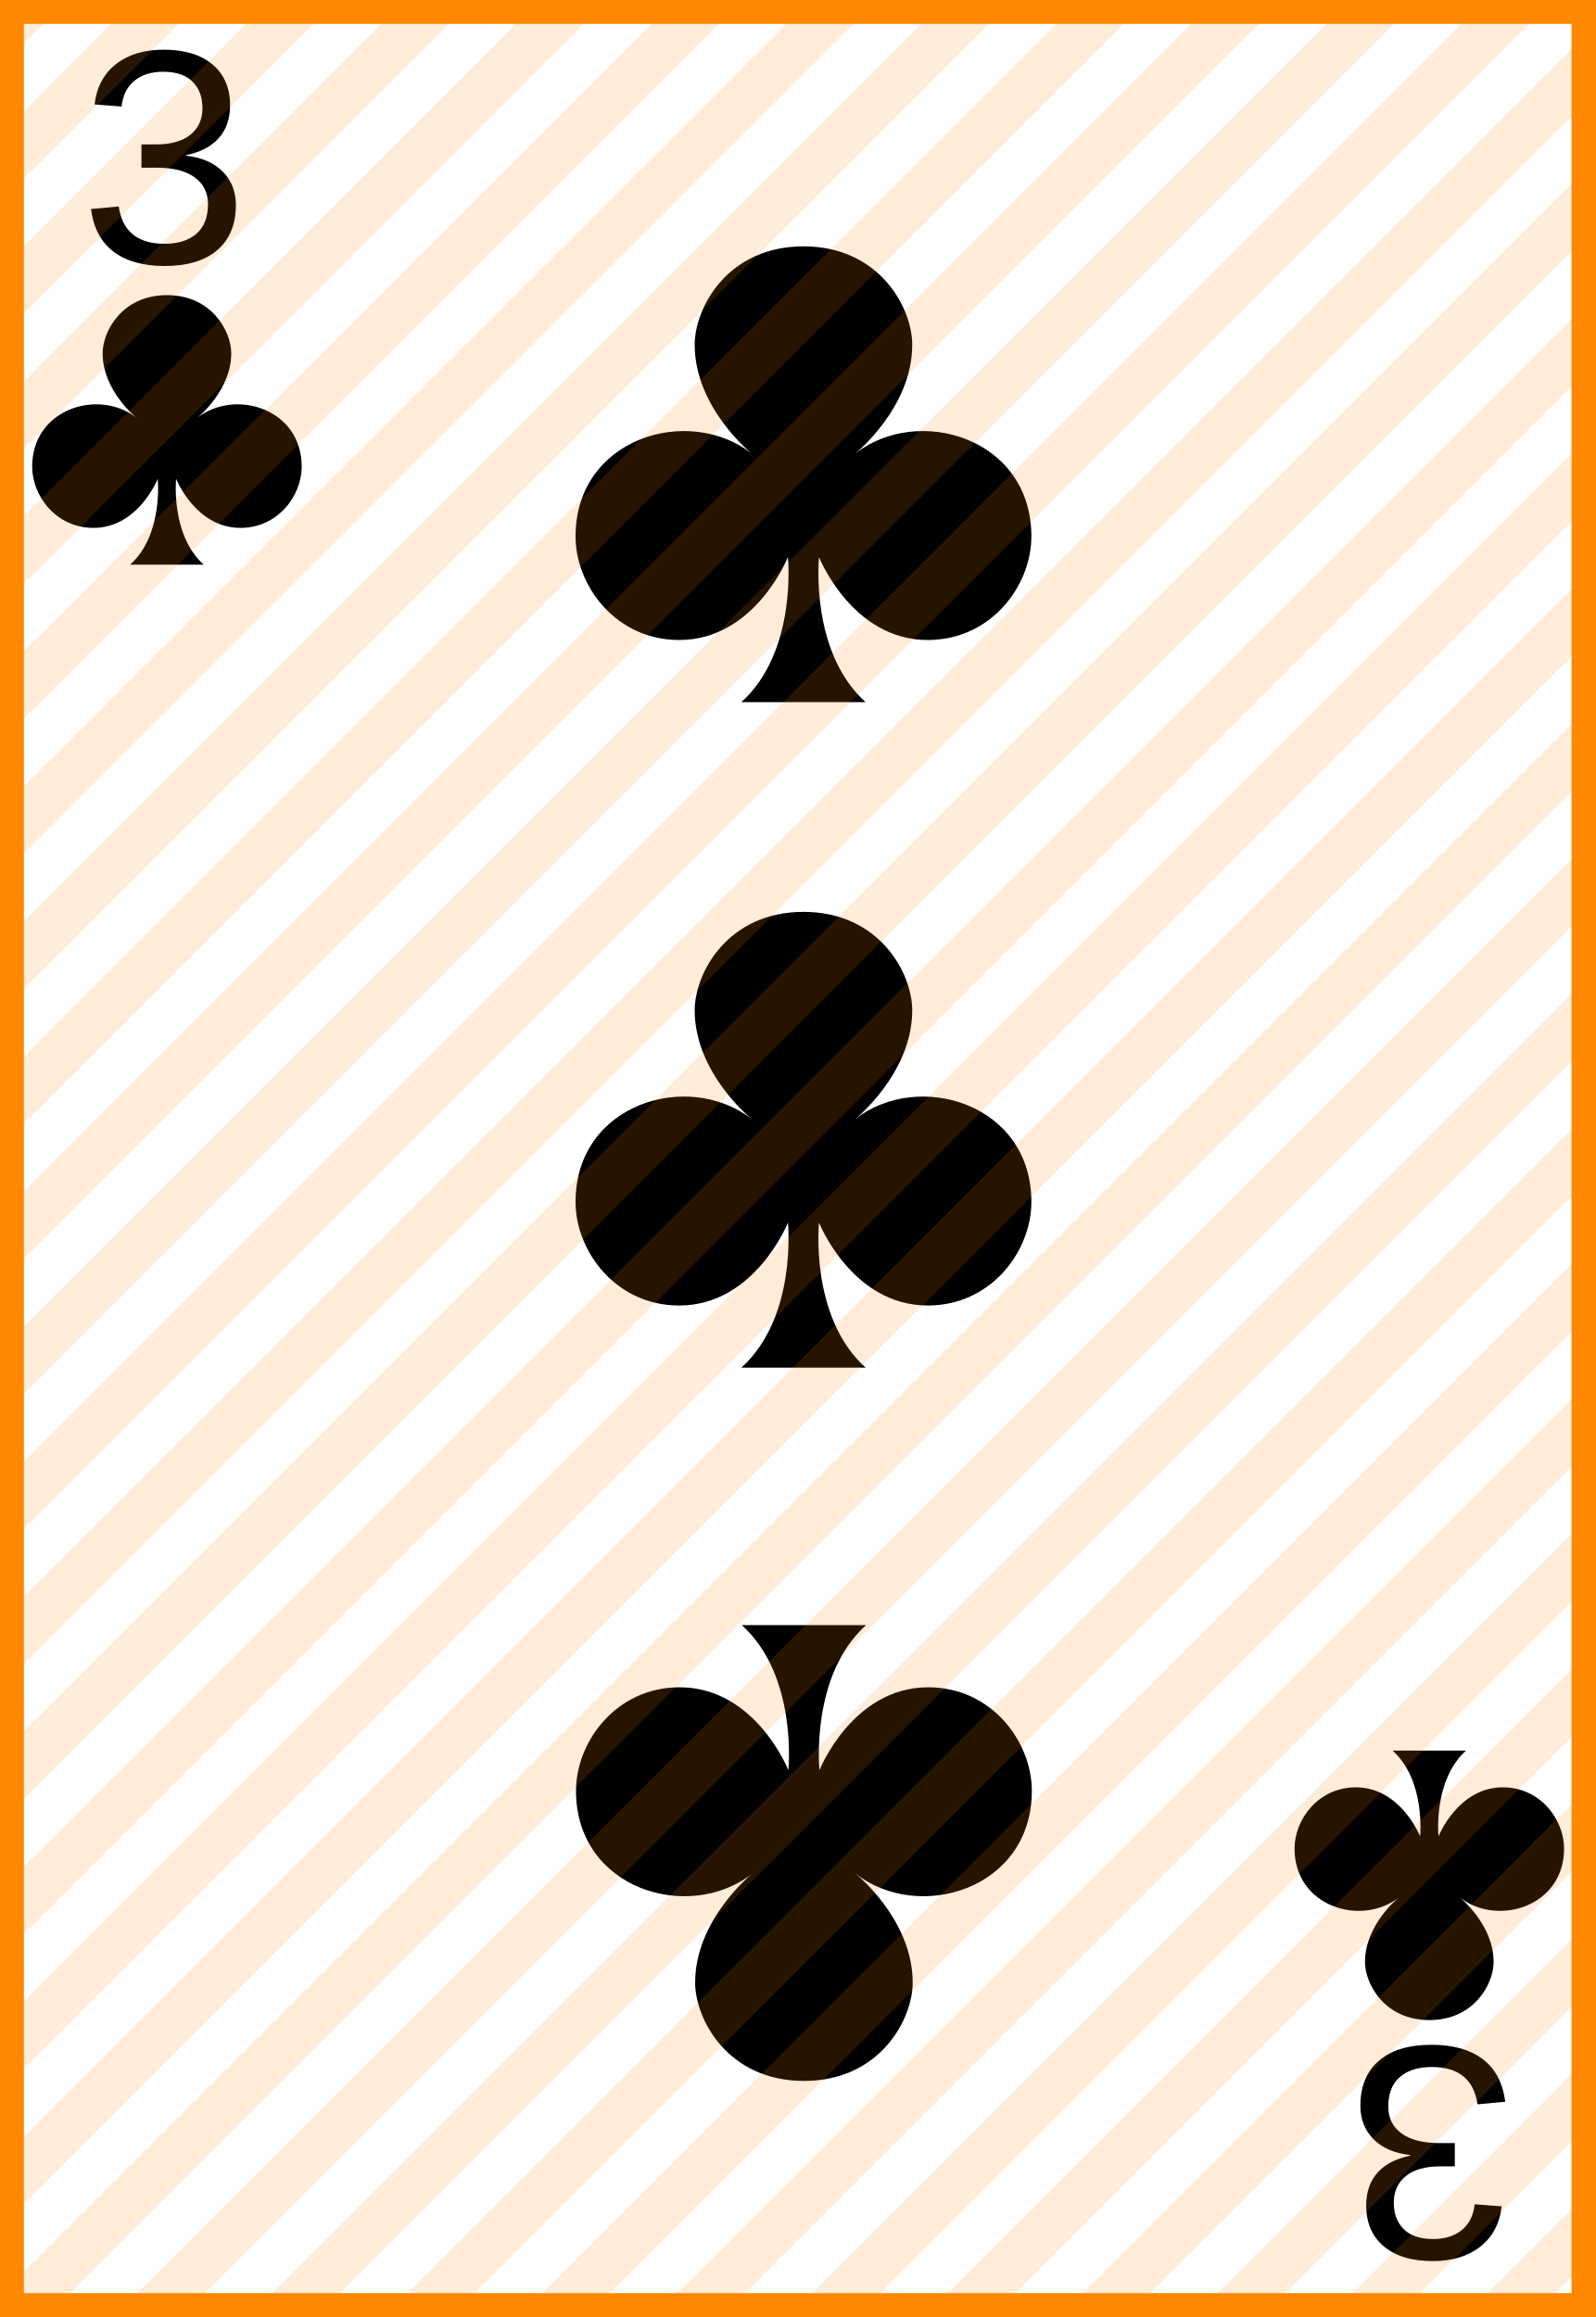
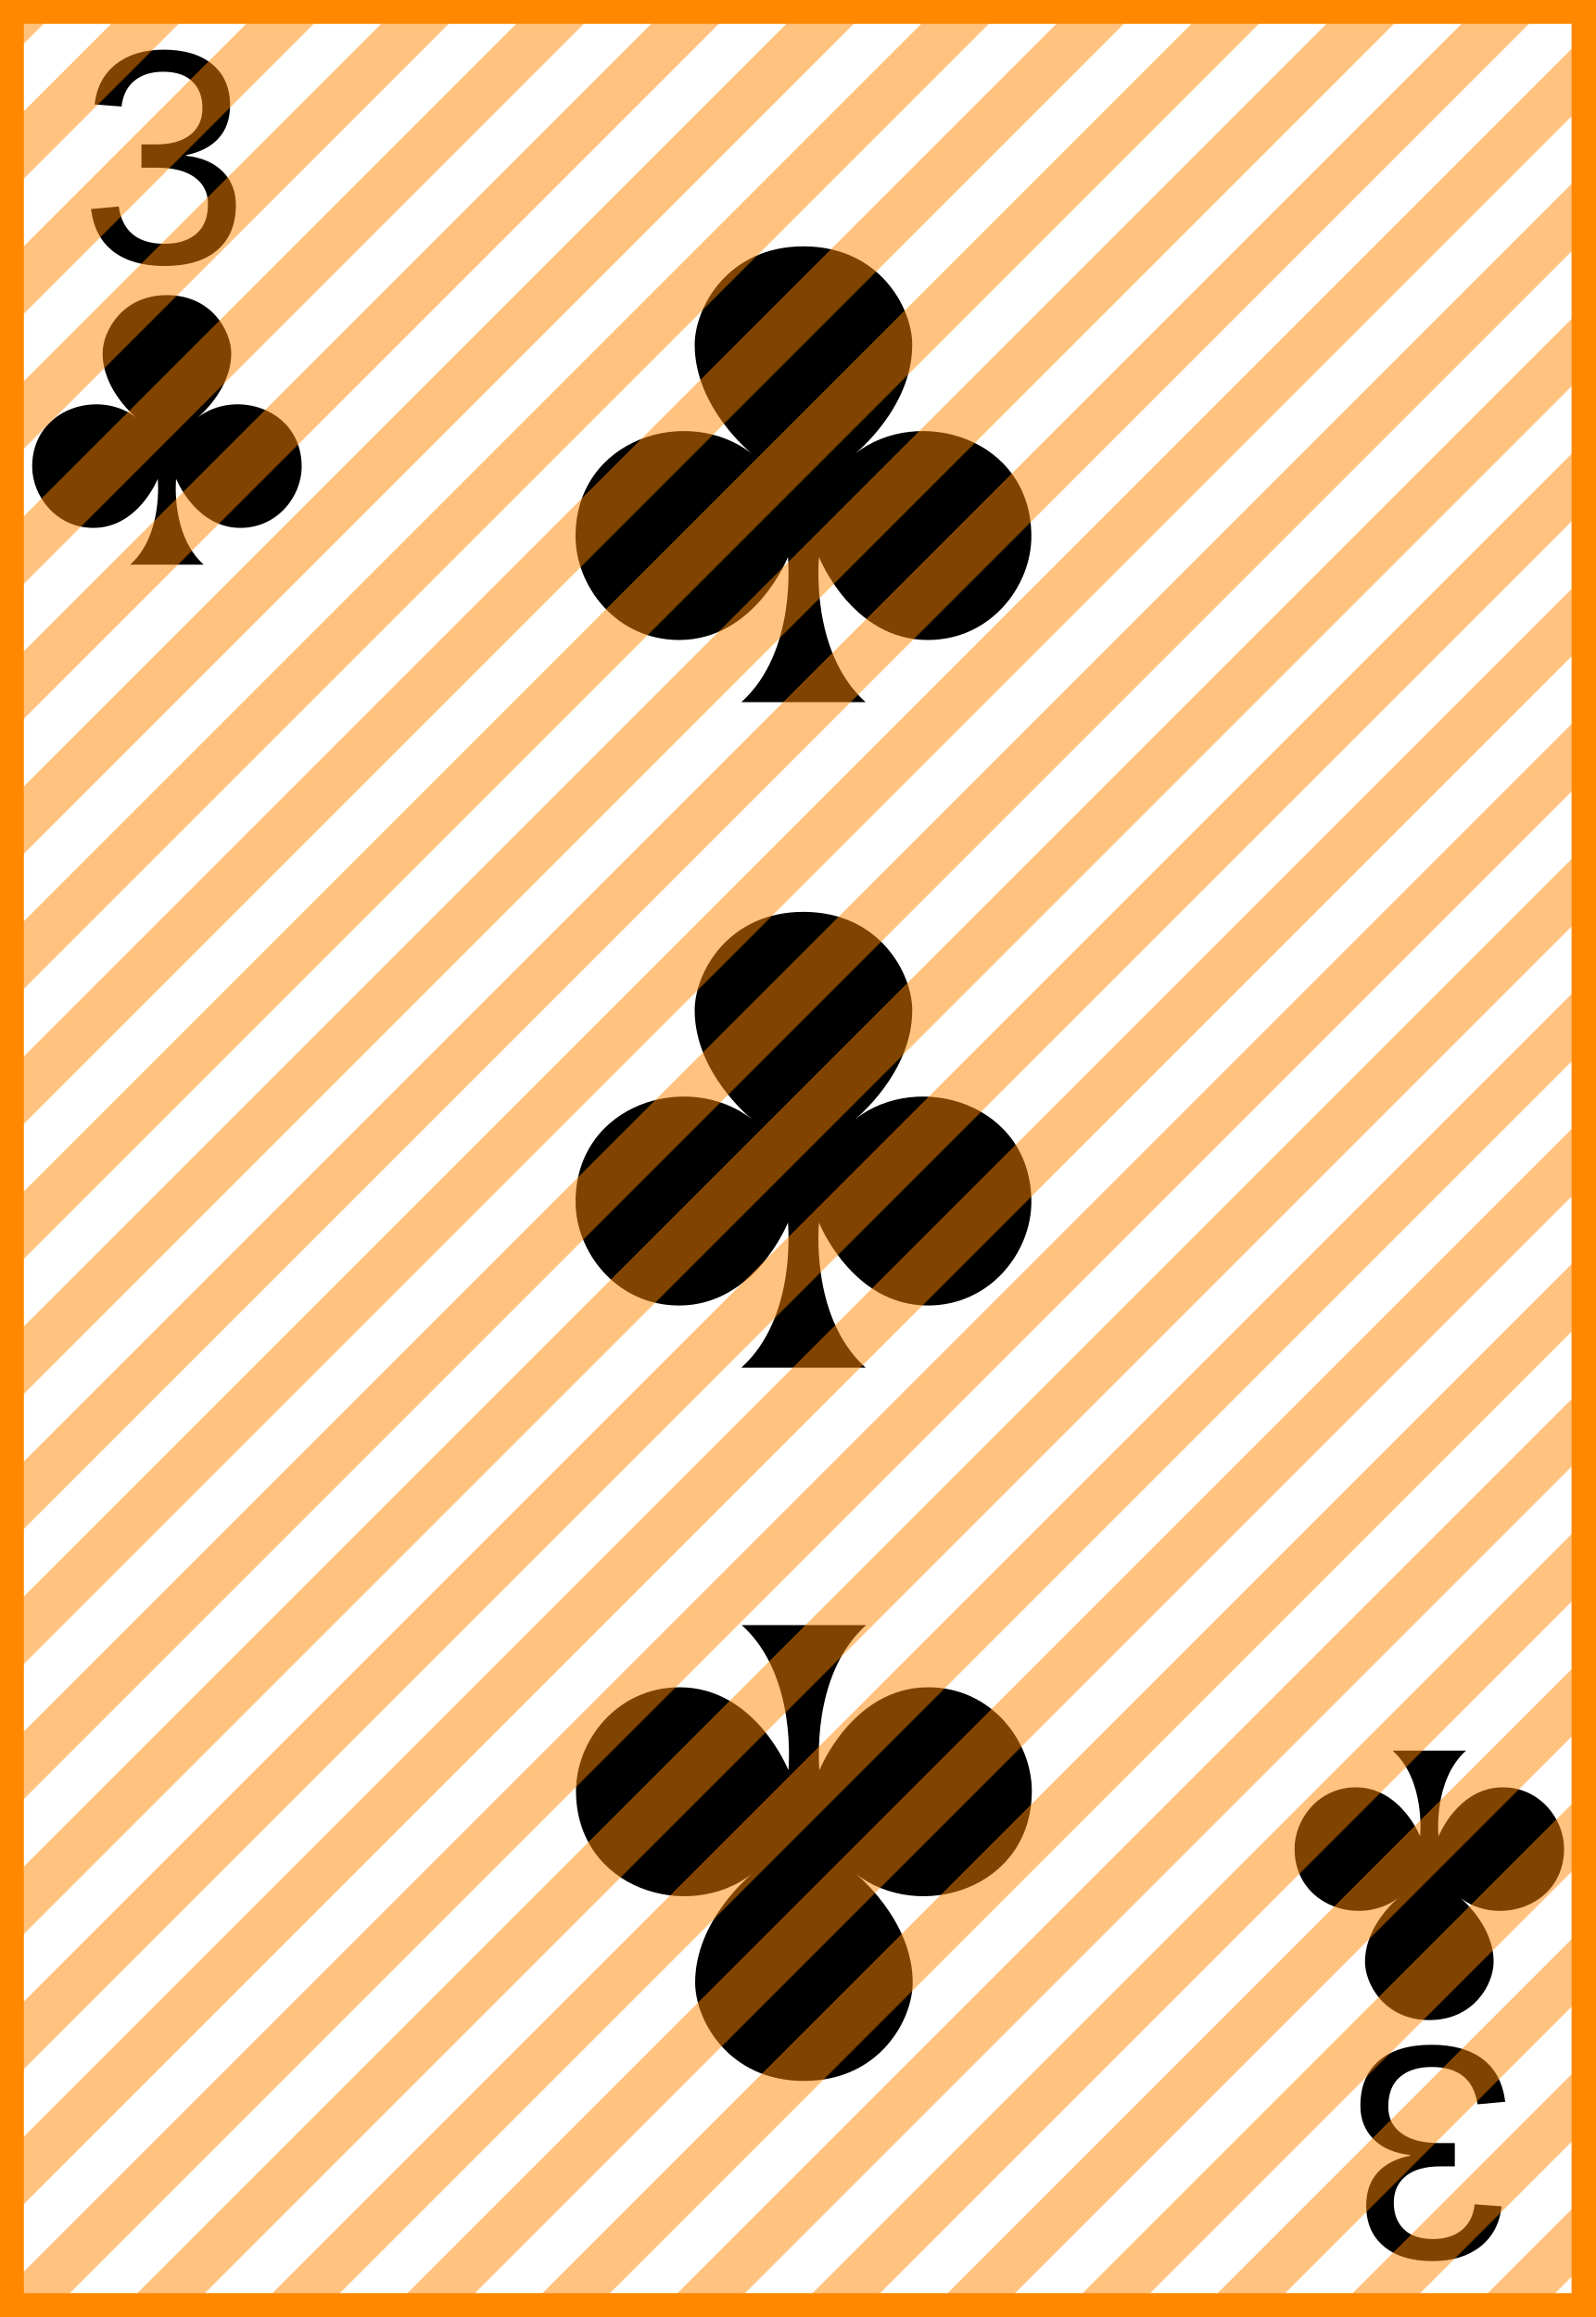
<svg xmlns="http://www.w3.org/2000/svg" xmlns:xlink="http://www.w3.org/1999/xlink" width="167.087pt" height="242.667pt" viewBox="0 0 167.087 242.667" xml:space="preserve" id="svg2" version="1.1">
  <defs id="defs41">
    <pattern id="diagonalStripes" patternUnits="userSpaceOnUse" width="10" height="10" patternTransform="rotate(45)">
-       <line x1="0" y="0" x2="0" y2="10" stroke="#FF8800" stroke-width="10" opacity="0.15" />
+       <line x1="0" y="0" x2="0" y2="10" stroke="#FF8800" stroke-width="10" opacity="0.5" />
    </pattern>
    <radialGradient xlink:href="#linearGradient2984" id="radialGradient3760" cx="48.231" cy="18.138" fx="48.231" fy="18.138" r="9.5" gradientUnits="userSpaceOnUse" gradientTransform="matrix(-1.560526,0.01828294,-0.02684055,-2.290953,123.9838,58.80911)" />
    <linearGradient id="linearGradient2984">
      <stop style="stop-color:#000000;stop-opacity:1;" offset="0" id="stop2986" />
      <stop style="stop-color:#000000;stop-opacity:0.656;" offset="1" id="stop2988" />
    </linearGradient>
    <radialGradient xlink:href="#linearGradient3784" id="radialGradient3792" cx="171.487" cy="511.223" fx="171.487" fy="511.223" r="81.903" gradientTransform="matrix(1.152989,-0.6739155,0.3948202,0.6754904,-233.6326,270.4008)" gradientUnits="userSpaceOnUse" />
    <linearGradient id="linearGradient3784">
      <stop style="stop-color:#ffffff;stop-opacity:0.534;" offset="0" id="stop3786" />
      <stop style="stop-color:#000000;stop-opacity:0;" offset="1" id="stop3788" />
    </linearGradient>
    <radialGradient r="81.903" fy="511.223" fx="171.487" cy="511.223" cx="171.487" gradientTransform="matrix(1.152989,-0.6739155,0.3948202,0.6754904,-233.6326,270.4008)" gradientUnits="userSpaceOnUse" id="radialGradient3855" xlink:href="#linearGradient3784-4" />
    <linearGradient id="linearGradient3784-4">
      <stop style="stop-color:#ffffff;stop-opacity:0.519;" offset="0" id="stop3786-8" />
      <stop style="stop-color:#000000;stop-opacity:0;" offset="1" id="stop3788-6" />
    </linearGradient>
    <radialGradient r="81.903" fy="461.841" fx="181.694" cy="461.841" cx="181.694" gradientTransform="matrix(1.152989,-0.6739155,0.3948202,0.6754904,-233.6326,270.4008)" gradientUnits="userSpaceOnUse" id="radialGradient3916" xlink:href="#linearGradient3784-3" />
    <linearGradient id="linearGradient3784-3">
      <stop style="stop-color:#ffffff;stop-opacity:0.702;" offset="0" id="stop3786-86" />
      <stop style="stop-color:#000000;stop-opacity:0;" offset="1" id="stop3788-2" />
    </linearGradient>
  </defs>
  <g id="Layer_x0020_1" style="fill-rule:nonzero;clip-rule:nonzero;stroke:#000000;stroke-miterlimit:4;">
    <path style="fill:#FFFFFF;stroke-width:0.5;" d="M166.837,235.548c0,3.777-3.087,6.869-6.871,6.869H7.111c-3.775,0-6.861-3.092-6.861-6.869V7.12C0.25,3.343,3.336,0.25,7.111,0.25h152.855    c3.784,0,6.871,3.093,6.871,6.87v228.428z" id="path5" />
    <g style="stroke:none;" id="g7">
      <g id="g9">
				
			</g>
    </g>
    <g id="g15">
			
		</g>
    <g id="g19">
			
		</g>
    <g style="stroke:none;" id="g23">
      <g id="g25">
				
			</g>
    </g>
    <g style="stroke:none;" id="g31">
      <g id="g33">
				
			</g>
    </g>
  </g>
  <text xml:space="preserve" style="font-size:32px;font-style:normal;font-weight:normal;line-height:125%;letter-spacing:0px;word-spacing:0px;fill:#000000;fill-opacity:1;stroke:none;font-family:Bitstream Vera Sans" x="8.311" y="27.548" id="text3788">
    <tspan id="tspan3790" x="8.311" y="27.548" style="font-style:normal;font-variant:normal;font-weight:normal;font-stretch:normal;font-family:Arial;-inkscape-font-specification:Arial">3</tspan>
  </text>
  <g transform="matrix(1.485651,0,0,1.485651,-54.02466,10.01807)" id="layer1-1-4">
    <path id="cl-9" d="m 50.291,22.698 c 0,0 2.375,-1.9 2.375,-4.534 0,-1.542 -1.369,-4.102 -4.534,-4.102 -3.165,0 -4.534,2.561 -4.534,4.102 0,2.634 2.375,4.534 2.375,4.534 -2.638,-2.055 -7.341,-0.652 -7.341,3.455 0,2.056 1.68,4.318 4.318,4.318 3.165,0 4.534,-3.455 4.534,-3.455 0,0 0.402,3.938 -1.943,6.046 h 5.182 c -2.345,-2.107 -1.943,-6.046 -1.943,-6.046 0,0 1.369,3.455 4.534,3.455 2.639,0 4.318,-2.263 4.318,-4.318 0,-4.107 -4.703,-5.51 -7.341,-3.455 z" style="fill:#000000" />
  </g>
  <text xml:space="preserve" style="font-size:32px;font-style:normal;font-weight:normal;line-height:125%;letter-spacing:0px;word-spacing:0px;fill:#000000;fill-opacity:1;stroke:none;font-family:Bitstream Vera Sans" x="-158.864" y="-214.467" id="text3788-8" transform="scale(-1,-1)">
    <tspan id="tspan3790-7" x="-158.864" y="-214.467" style="font-style:normal;font-variant:normal;font-weight:normal;font-stretch:normal;font-family:Arial;-inkscape-font-specification:Arial">3</tspan>
  </text>
  <g transform="matrix(-1.485651,0,0,-1.485651,221.1992,232.4618)" id="layer1-1-4-1">
    <path id="cl-9-7" d="m 50.291,22.698 c 0,0 2.375,-1.9 2.375,-4.534 0,-1.542 -1.369,-4.102 -4.534,-4.102 -3.165,0 -4.534,2.561 -4.534,4.102 0,2.634 2.375,4.534 2.375,4.534 -2.638,-2.055 -7.341,-0.652 -7.341,3.455 0,2.056 1.68,4.318 4.318,4.318 3.165,0 4.534,-3.455 4.534,-3.455 0,0 0.402,3.938 -1.943,6.046 h 5.182 c -2.345,-2.107 -1.943,-6.046 -1.943,-6.046 0,0 1.369,3.455 4.534,3.455 2.639,0 4.318,-2.263 4.318,-4.318 0,-4.107 -4.703,-5.51 -7.341,-3.455 z" style="fill:#000000" />
  </g>
  <g transform="matrix(2.512578,0,0,2.512578,-36.78839,-9.531116)" id="layer1-1-4-8">
    <path id="cl-9-8" d="m 50.291,22.698 c 0,0 2.375,-1.9 2.375,-4.534 0,-1.542 -1.369,-4.102 -4.534,-4.102 -3.165,0 -4.534,2.561 -4.534,4.102 0,2.634 2.375,4.534 2.375,4.534 -2.638,-2.055 -7.341,-0.652 -7.341,3.455 0,2.056 1.68,4.318 4.318,4.318 3.165,0 4.534,-3.455 4.534,-3.455 0,0 0.402,3.938 -1.943,6.046 h 5.182 c -2.345,-2.107 -1.943,-6.046 -1.943,-6.046 0,0 1.369,3.455 4.534,3.455 2.639,0 4.318,-2.263 4.318,-4.318 0,-4.107 -4.703,-5.51 -7.341,-3.455 z" style="fill:#000000" />
  </g>
  <g transform="matrix(-2.512578,0,0,-2.512578,205.1295,253.2751)" id="layer1-1-4-8-0">
    <path id="cl-9-8-6" d="m 50.291,22.698 c 0,0 2.375,-1.9 2.375,-4.534 0,-1.542 -1.369,-4.102 -4.534,-4.102 -3.165,0 -4.534,2.561 -4.534,4.102 0,2.634 2.375,4.534 2.375,4.534 -2.638,-2.055 -7.341,-0.652 -7.341,3.455 0,2.056 1.68,4.318 4.318,4.318 3.165,0 4.534,-3.455 4.534,-3.455 0,0 0.402,3.938 -1.943,6.046 h 5.182 c -2.345,-2.107 -1.943,-6.046 -1.943,-6.046 0,0 1.369,3.455 4.534,3.455 2.639,0 4.318,-2.263 4.318,-4.318 0,-4.107 -4.703,-5.51 -7.341,-3.455 z" style="fill:#000000" />
  </g>
  <g transform="matrix(2.512578,0,0,2.512578,-36.78839,60.16968)" id="layer1-1-4-8-2">
    <path id="cl-9-8-0" d="m 50.291,22.698 c 0,0 2.375,-1.9 2.375,-4.534 0,-1.542 -1.369,-4.102 -4.534,-4.102 -3.165,0 -4.534,2.561 -4.534,4.102 0,2.634 2.375,4.534 2.375,4.534 -2.638,-2.055 -7.341,-0.652 -7.341,3.455 0,2.056 1.68,4.318 4.318,4.318 3.165,0 4.534,-3.455 4.534,-3.455 0,0 0.402,3.938 -1.943,6.046 h 5.182 c -2.345,-2.107 -1.943,-6.046 -1.943,-6.046 0,0 1.369,3.455 4.534,3.455 2.639,0 4.318,-2.263 4.318,-4.318 0,-4.107 -4.703,-5.51 -7.341,-3.455 z" style="fill:#000000" />
  </g>
  <rect x="0.25" y="0.25" width="166.587" height="242.167" fill="url(#diagonalStripes)" stroke="none" />
  <rect x="0" y="0" width="167.087" height="242.667" fill="none" stroke="#FF8800" stroke-width="5" />
</svg>
